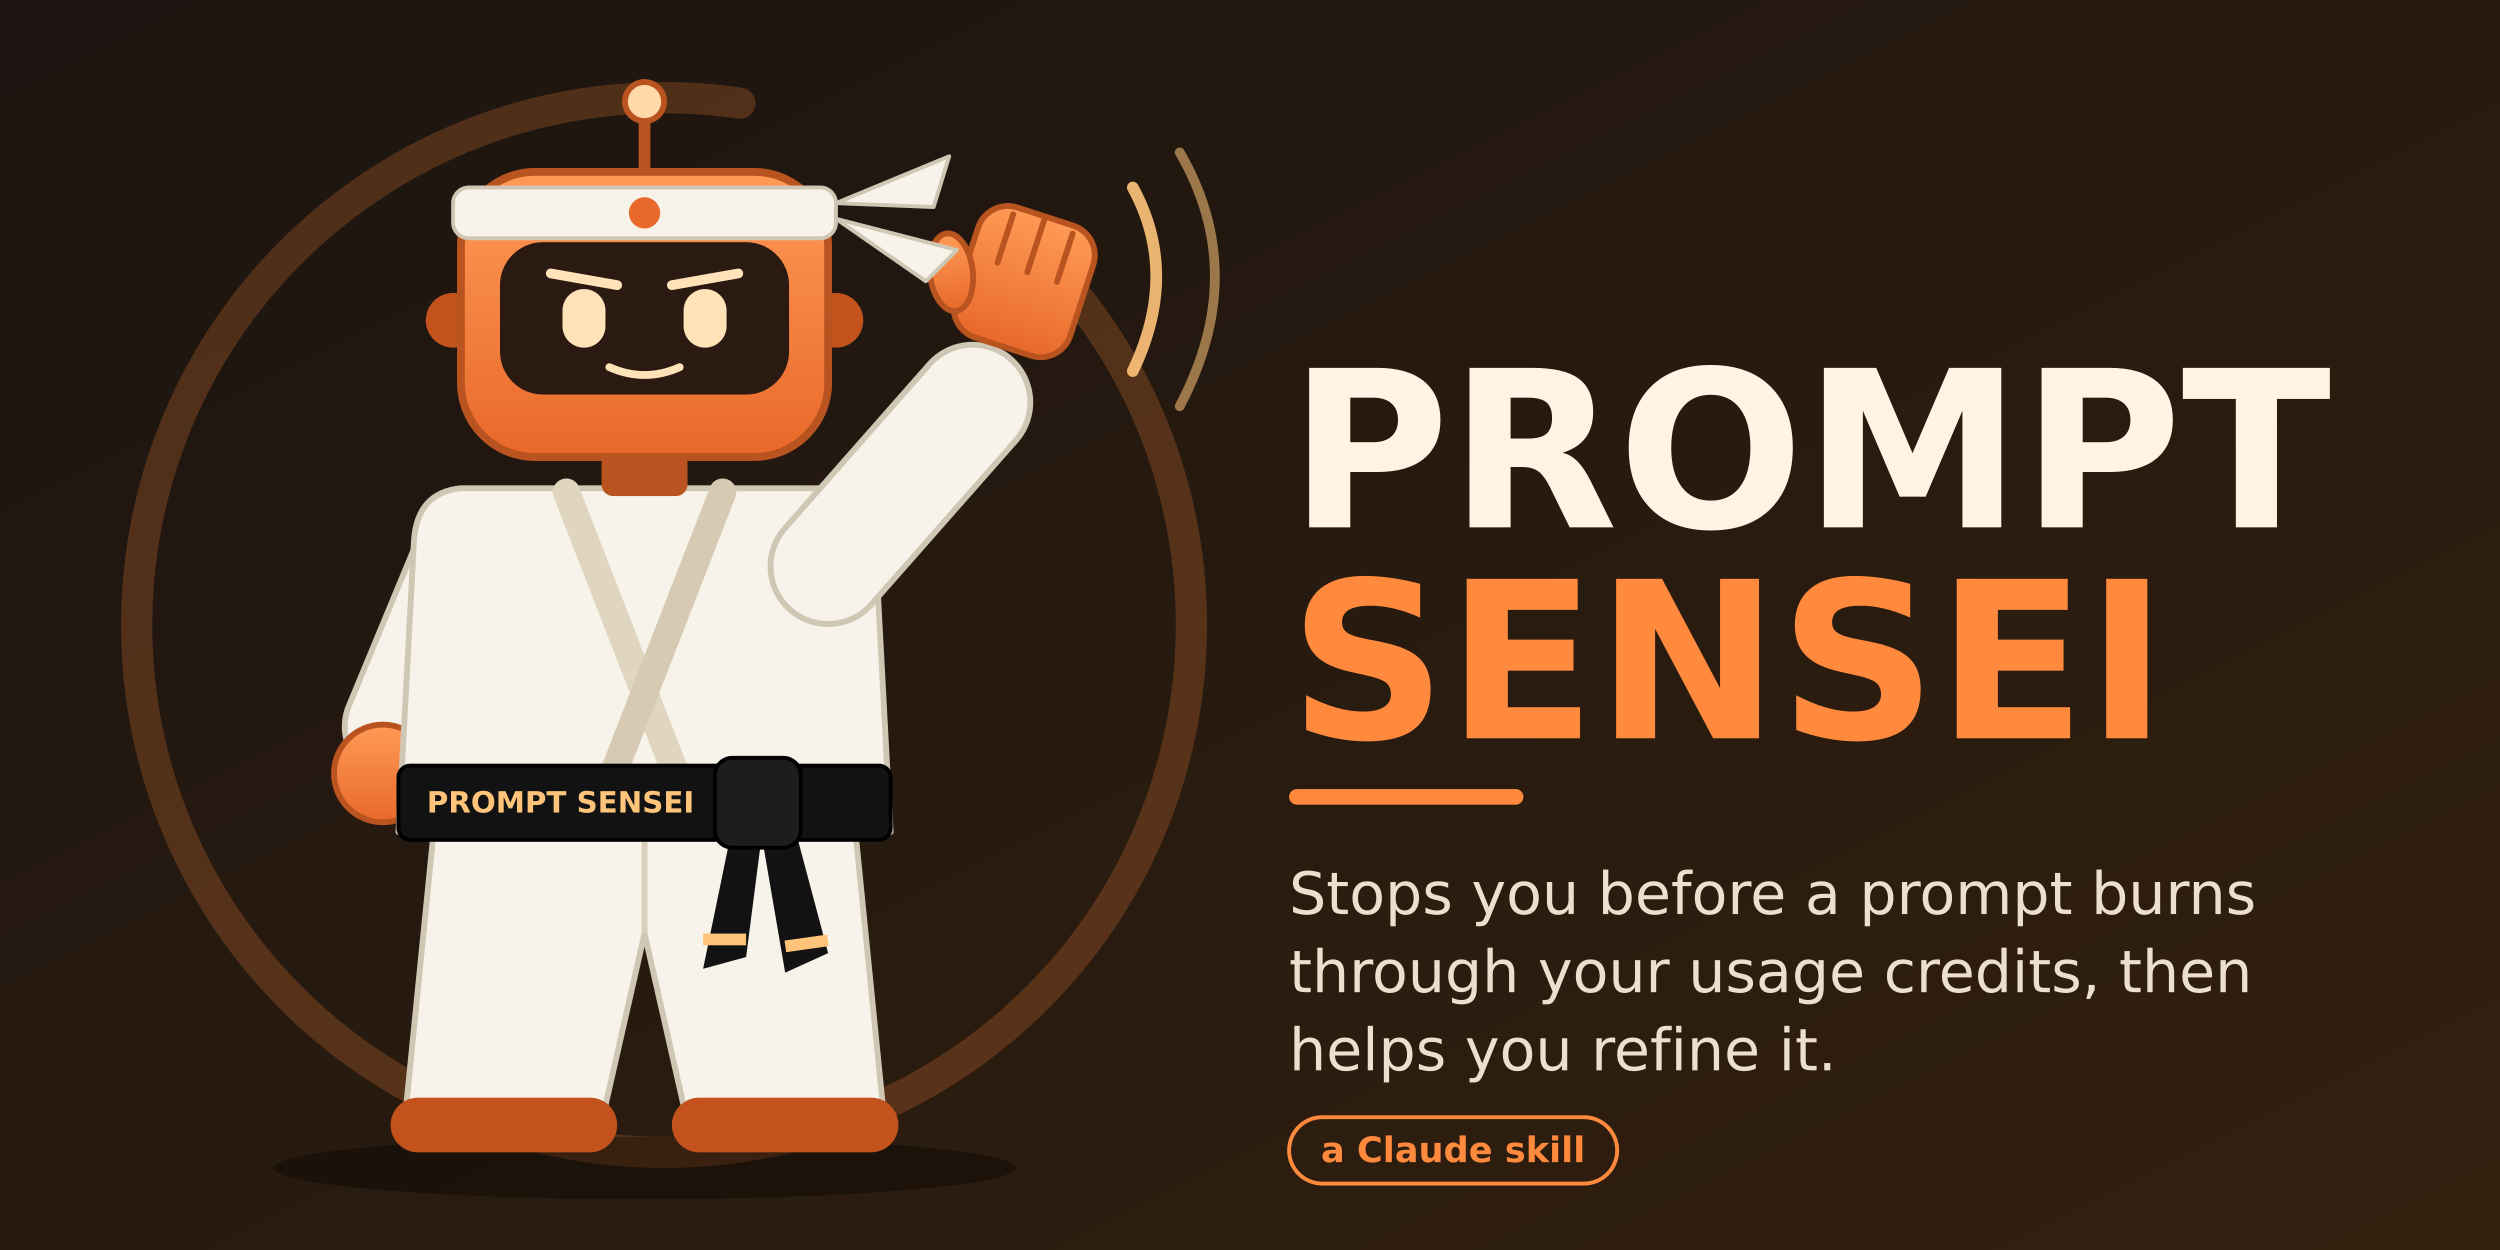
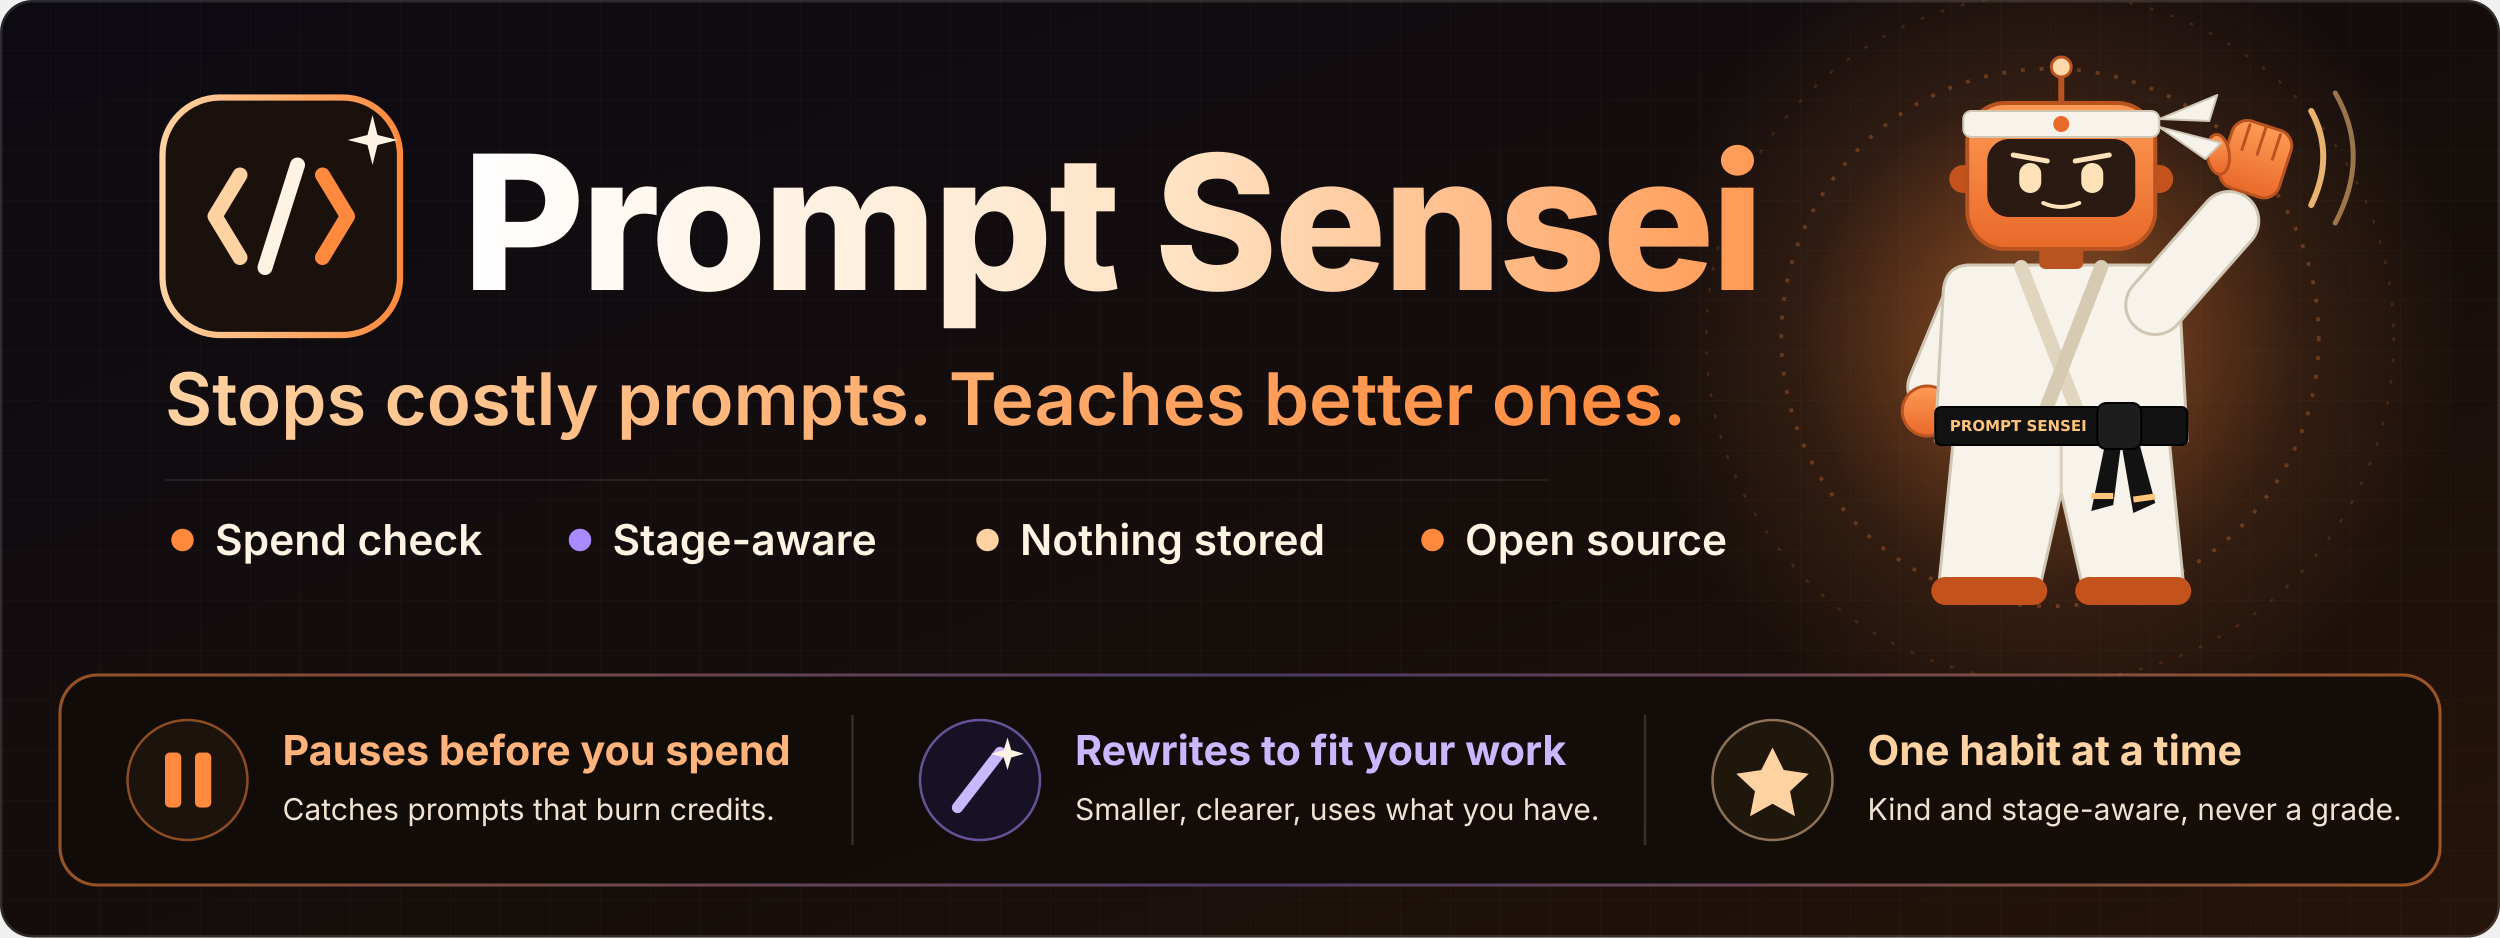
- <svg xmlns="http://www.w3.org/2000/svg" viewBox="0 0 1280 640" width="1280" height="640" role="img" aria-label="Prompt Sensei: an orange robot in a white gi with a black belt, hand raised to stop you before a prompt burns your usage credits">
+ <svg xmlns="http://www.w3.org/2000/svg" viewBox="0 0 2000 750" width="2000" height="750" role="img" aria-label="Prompt Sensei: a caring mentor that pauses costly prompts and teaches better ones. Spend check, stage-aware, nothing stored, open source.">
  <defs>
    <linearGradient id="bg" x1="0" y1="0" x2="1" y2="1">
-       <stop offset="0" stop-color="#1b1410" />
-       <stop offset="1" stop-color="#33200f" />
+       <stop offset="0" stop-color="#0d0a12" />
+       <stop offset=".6" stop-color="#160e0b" />
+       <stop offset="1" stop-color="#26140a" />
    </linearGradient>
    <linearGradient id="orange" x1="0" y1="0" x2="0" y2="1">
      <stop offset="0" stop-color="#ff9a55" />
      <stop offset="1" stop-color="#e8692a" />
    </linearGradient>
+     <linearGradient id="title" x1="0" y1="0" x2="1" y2="0">
+       <stop offset="0" stop-color="#ffffff" />
+       <stop offset=".55" stop-color="#ffe3c4" />
+       <stop offset="1" stop-color="#ff9a55" />
+     </linearGradient>
+     <linearGradient id="sub" x1="0" y1="0" x2="1" y2="0">
+       <stop offset="0" stop-color="#ffd2a1" />
+       <stop offset="1" stop-color="#ff8a3d" />
+     </linearGradient>
+     <radialGradient id="glow" cx=".5" cy=".5" r=".5">
+       <stop offset="0" stop-color="#ff8a3d" stop-opacity=".55" />
+       <stop offset=".6" stop-color="#ff8a3d" stop-opacity=".12" />
+       <stop offset="1" stop-color="#ff8a3d" stop-opacity="0" />
+     </radialGradient>
+     <pattern id="grid" width="40" height="40" patternUnits="userSpaceOnUse">
+       <path d="M40 0H0V40" fill="none" stroke="#ffffff" stroke-opacity=".035" />
+     </pattern>
+     <linearGradient id="panel" x1="0" y1="0" x2="1" y2="0">
+       <stop offset="0" stop-color="#ff8a3d" stop-opacity=".55" />
+       <stop offset=".5" stop-color="#a98bff" stop-opacity=".35" />
+       <stop offset="1" stop-color="#ff8a3d" stop-opacity=".55" />
+     </linearGradient>
  </defs>
-   <rect width="1280" height="640" fill="url(#bg)" />
-   <circle cx="340" cy="320" r="270" fill="none" stroke="#ff8a3d" stroke-opacity=".22" stroke-width="16" stroke-dasharray="1500 200" stroke-linecap="round" transform="rotate(-40 340 320)" />
-   <ellipse cx="330" cy="598" rx="190" ry="16" fill="#000" opacity=".35" />
-   <path d="M222 426 H438 L452 566 H350 L330 478 L310 566 H208 Z" fill="#f7f3ea" stroke="#cfc6b4" stroke-width="3" stroke-linejoin="round" />
-   <path d="M330 478 V430" stroke="#d9cfba" stroke-width="3" />
-   <rect x="200" y="562" width="116" height="28" rx="14" fill="#c4521d" />
-   <rect x="344" y="562" width="116" height="28" rx="14" fill="#c4521d" />
-   <line x1="238" y1="290" x2="204" y2="372" stroke="#cfc6b4" stroke-width="58" stroke-linecap="round" />
-   <line x1="238" y1="290" x2="204" y2="372" stroke="#f7f3ea" stroke-width="52" stroke-linecap="round" />
-   <circle cx="196" cy="396" r="25" fill="url(#orange)" stroke="#b9531f" stroke-width="3" />
-   <path d="M236 250 H424 Q446 252 448 276 L456 426 H204 L212 276 Q214 252 236 250 Z" fill="#f7f3ea" stroke="#cfc6b4" stroke-width="3" stroke-linejoin="round" />
-   <path d="M290 252 L346 396" stroke="#e0d6c0" stroke-width="14" stroke-linecap="round" />
-   <path d="M370 252 L314 396" stroke="#d6cbb2" stroke-width="14" stroke-linecap="round" />
-   <rect x="204" y="392" width="252" height="38" rx="6" fill="#121212" stroke="#000" stroke-width="2" />
-   <text x="287" y="416" text-anchor="middle" font-family="'Arial Black','DejaVu Sans',Arial,sans-serif" font-weight="900" font-size="15" fill="#ffc47a" textLength="128" lengthAdjust="spacingAndGlyphs">PROMPT SENSEI</text>
-   <path d="M374 428 L360 496 L382 490 L390 428 Z" fill="#121212" />
-   <path d="M390 428 L402 498 L424 488 L408 428 Z" fill="#121212" />
-   <rect x="366" y="388" width="44" height="46" rx="9" fill="#1d1d1d" stroke="#000" stroke-width="2" />
-   <rect x="360" y="478" width="22" height="6" fill="#ffc47a" />
-   <rect x="402" y="480" width="22" height="6" fill="#ffc47a" transform="rotate(-8 413 483)" />
-   <line x1="424" y1="290" x2="498" y2="206" stroke="#cfc6b4" stroke-width="62" stroke-linecap="round" />
-   <line x1="424" y1="290" x2="498" y2="206" stroke="#f7f3ea" stroke-width="56" stroke-linecap="round" />
-   <g transform="rotate(18 520 148)">
-     <rect x="492" y="108" width="62" height="70" rx="16" fill="url(#orange)" stroke="#b9531f" stroke-width="3" />
-     <path d="M507 112 V138 M523 108 V138 M539 112 V138" stroke="#b9531f" stroke-width="3" stroke-linecap="round" />
-     <ellipse cx="486" cy="150" rx="11" ry="20" fill="url(#orange)" stroke="#b9531f" stroke-width="3" transform="rotate(-25 486 150)" />
+   <rect width="2000" height="750" rx="26" fill="url(#bg)" />
+   <rect width="2000" height="750" rx="26" fill="url(#grid)" />
+   <rect x="1" y="1" width="1998" height="748" rx="25" fill="none" stroke="#ffffff" stroke-opacity=".12" stroke-width="2" />
+   <circle cx="1640" cy="270" r="330" fill="url(#glow)" />
+   <circle cx="1640" cy="270" r="215" fill="none" stroke="#ff8a3d" stroke-opacity=".28" stroke-width="3" stroke-dasharray="3 12" />
+   <circle cx="1640" cy="270" r="275" fill="none" stroke="#ff8a3d" stroke-opacity=".16" stroke-width="2" stroke-dasharray="3 14" />
+   <g transform="translate(1385 12) scale(.8)">
+     <path d="M222 426 H438 L452 566 H350 L330 478 L310 566 H208 Z" fill="#f7f3ea" stroke="#cfc6b4" stroke-width="3" stroke-linejoin="round" />
+     <path d="M330 478 V430" stroke="#d9cfba" stroke-width="3" />
+     <rect x="200" y="562" width="116" height="28" rx="14" fill="#c4521d" />
+     <rect x="344" y="562" width="116" height="28" rx="14" fill="#c4521d" />
+     <line x1="238" y1="290" x2="204" y2="372" stroke="#cfc6b4" stroke-width="58" stroke-linecap="round" />
+     <line x1="238" y1="290" x2="204" y2="372" stroke="#f7f3ea" stroke-width="52" stroke-linecap="round" />
+     <circle cx="196" cy="396" r="25" fill="url(#orange)" stroke="#b9531f" stroke-width="3" />
+     <path d="M236 250 H424 Q446 252 448 276 L456 426 H204 L212 276 Q214 252 236 250 Z" fill="#f7f3ea" stroke="#cfc6b4" stroke-width="3" stroke-linejoin="round" />
+     <path d="M290 252 L346 396" stroke="#e0d6c0" stroke-width="14" stroke-linecap="round" />
+     <path d="M370 252 L314 396" stroke="#d6cbb2" stroke-width="14" stroke-linecap="round" />
+     <rect x="204" y="392" width="252" height="38" rx="6" fill="#121212" stroke="#000" stroke-width="2" />
+     <text x="287" y="416" text-anchor="middle" font-family="'Arial Black','DejaVu Sans',Arial,sans-serif" font-weight="900" font-size="15" fill="#ffc47a" textLength="128" lengthAdjust="spacingAndGlyphs">PROMPT SENSEI</text>
+     <path d="M374 428 L360 496 L382 490 L390 428 Z" fill="#121212" />
+     <path d="M390 428 L402 498 L424 488 L408 428 Z" fill="#121212" />
+     <rect x="366" y="388" width="44" height="46" rx="9" fill="#1d1d1d" stroke="#000" stroke-width="2" />
+     <rect x="360" y="478" width="22" height="6" fill="#ffc47a" />
+     <rect x="402" y="480" width="22" height="6" fill="#ffc47a" transform="rotate(-8 413 483)" />
+     <line x1="424" y1="290" x2="498" y2="206" stroke="#cfc6b4" stroke-width="62" stroke-linecap="round" />
+     <line x1="424" y1="290" x2="498" y2="206" stroke="#f7f3ea" stroke-width="56" stroke-linecap="round" />
+     <g transform="rotate(18 520 148)">
+       <rect x="492" y="108" width="62" height="70" rx="16" fill="url(#orange)" stroke="#b9531f" stroke-width="3" />
+       <path d="M507 112 V138 M523 108 V138 M539 112 V138" stroke="#b9531f" stroke-width="3" stroke-linecap="round" />
+       <ellipse cx="486" cy="150" rx="11" ry="20" fill="url(#orange)" stroke="#b9531f" stroke-width="3" transform="rotate(-25 486 150)" />
+     </g>
+     <path d="M580 96 Q604 140 580 190" fill="none" stroke="#ffc47a" stroke-width="6" stroke-linecap="round" opacity=".9" />
+     <path d="M604 78 Q640 140 604 208" fill="none" stroke="#ffc47a" stroke-width="5" stroke-linecap="round" opacity=".55" />
+     <rect x="308" y="226" width="44" height="28" rx="6" fill="#b9531f" />
+     <line x1="330" y1="90" x2="330" y2="60" stroke="#b9531f" stroke-width="6" stroke-linecap="round" />
+     <circle cx="330" cy="52" r="10" fill="#ffd9a8" stroke="#b9531f" stroke-width="3" />
+     <circle cx="232" cy="164" r="14" fill="#c4521d" />
+     <circle cx="428" cy="164" r="14" fill="#c4521d" />
+     <rect x="236" y="88" width="188" height="146" rx="38" fill="url(#orange)" stroke="#b9531f" stroke-width="4" />
+     <rect x="256" y="124" width="148" height="78" rx="22" fill="#2a1a12" />
+     <rect x="288" y="148" width="22" height="30" rx="11" fill="#ffe2b8" />
+     <rect x="350" y="148" width="22" height="30" rx="11" fill="#ffe2b8" />
+     <path d="M282 140 L316 146 M378 140 L344 146" stroke="#ffe2b8" stroke-width="5" stroke-linecap="round" />
+     <path d="M312 188 Q330 196 348 188" fill="none" stroke="#ffe2b8" stroke-width="4" stroke-linecap="round" />
+     <rect x="232" y="96" width="196" height="26" rx="8" fill="#f7f3ea" stroke="#cfc6b4" stroke-width="2" />
+     <circle cx="330" cy="109" r="8" fill="#e8692a" />
+     <path d="M428 104 L486 80 L478 106 Z" fill="#f7f3ea" stroke="#cfc6b4" stroke-width="2" stroke-linejoin="round" />
+     <path d="M428 112 L490 128 L474 144 Z" fill="#f7f3ea" stroke="#cfc6b4" stroke-width="2" stroke-linejoin="round" />
  </g>
-   <path d="M580 96 Q604 140 580 190" fill="none" stroke="#ffc47a" stroke-width="6" stroke-linecap="round" opacity=".9" />
-   <path d="M604 78 Q640 140 604 208" fill="none" stroke="#ffc47a" stroke-width="5" stroke-linecap="round" opacity=".55" />
-   <rect x="308" y="226" width="44" height="28" rx="6" fill="#b9531f" />
-   <line x1="330" y1="90" x2="330" y2="60" stroke="#b9531f" stroke-width="6" stroke-linecap="round" />
-   <circle cx="330" cy="52" r="10" fill="#ffd9a8" stroke="#b9531f" stroke-width="3" />
-   <circle cx="232" cy="164" r="14" fill="#c4521d" />
-   <circle cx="428" cy="164" r="14" fill="#c4521d" />
-   <rect x="236" y="88" width="188" height="146" rx="38" fill="url(#orange)" stroke="#b9531f" stroke-width="4" />
-   <rect x="256" y="124" width="148" height="78" rx="22" fill="#2a1a12" />
-   <rect x="288" y="148" width="22" height="30" rx="11" fill="#ffe2b8" />
-   <rect x="350" y="148" width="22" height="30" rx="11" fill="#ffe2b8" />
-   <path d="M282 140 L316 146 M378 140 L344 146" stroke="#ffe2b8" stroke-width="5" stroke-linecap="round" />
-   <path d="M312 188 Q330 196 348 188" fill="none" stroke="#ffe2b8" stroke-width="4" stroke-linecap="round" />
-   <rect x="232" y="96" width="196" height="26" rx="8" fill="#f7f3ea" stroke="#cfc6b4" stroke-width="2" />
-   <circle cx="330" cy="109" r="8" fill="#e8692a" />
-   <path d="M428 104 L486 80 L478 106 Z" fill="#f7f3ea" stroke="#cfc6b4" stroke-width="2" stroke-linejoin="round" />
-   <path d="M428 112 L490 128 L474 144 Z" fill="#f7f3ea" stroke="#cfc6b4" stroke-width="2" stroke-linejoin="round" />
-   <g font-family="'Arial Black','DejaVu Sans',Impact,Arial,sans-serif" font-weight="900">
-     <text x="660" y="270" font-size="112" fill="#fff4e4" textLength="560" lengthAdjust="spacingAndGlyphs">PROMPT</text>
-     <text x="660" y="378" font-size="112" fill="#ff8a3d" textLength="560" lengthAdjust="spacingAndGlyphs">SENSEI</text>
+   <g transform="translate(130 78)">
+     <rect width="190" height="190" rx="46" fill="#1a110c" stroke="url(#sub)" stroke-width="5" />
+     <path d="M62 62 L42 95 L62 128" fill="none" stroke="#ffd2a1" stroke-width="12" stroke-linecap="round" stroke-linejoin="round" />
+     <path d="M128 62 L148 95 L128 128" fill="none" stroke="#ff8a3d" stroke-width="12" stroke-linecap="round" stroke-linejoin="round" />
+     <path d="M108 54 L82 136" stroke="#fff4e4" stroke-width="12" stroke-linecap="round" />
+     <path d="M168 14 L172 30 L188 34 L172 38 L168 54 L164 38 L148 34 L164 30 Z" fill="#fff4e4" />
  </g>
-   <rect x="660" y="404" width="120" height="8" rx="4" fill="#ff8a3d" />
-   <g font-family="'DejaVu Sans',Arial,sans-serif" font-size="30" fill="#ecdfcc">
-     <text x="660" y="468">Stops you before a prompt burns</text>
-     <text x="660" y="508">through your usage credits, then</text>
-     <text x="660" y="548">helps you refine it.</text>
+   <text x="370" y="232" font-family="Inter,'Helvetica Neue',Arial,'DejaVu Sans',sans-serif" font-weight="800" font-size="150" fill="url(#title)" letter-spacing="-3">Prompt Sensei</text>
+   <text x="132" y="340" font-family="Inter,'Helvetica Neue',Arial,'DejaVu Sans',sans-serif" font-weight="600" font-size="58" fill="url(#sub)">Stops costly prompts. Teaches better ones.</text>
+   <line x1="132" y1="384" x2="1240" y2="384" stroke="#fff" stroke-opacity=".12" />
+   <g font-family="Inter,'Helvetica Neue',Arial,'DejaVu Sans',sans-serif" font-weight="600" font-size="34" fill="#fff4e4">
+     <circle cx="146" cy="432" r="9" fill="#ff8a3d" />
+     <text x="172" y="444">Spend check</text>
+     <circle cx="464" cy="432" r="9" fill="#a98bff" />
+     <text x="490" y="444">Stage-aware</text>
+     <circle cx="790" cy="432" r="9" fill="#ffd2a1" />
+     <text x="816" y="444">Nothing stored</text>
+     <circle cx="1146" cy="432" r="9" fill="#ff8a3d" />
+     <text x="1172" y="444">Open source</text>
  </g>
-   <rect x="660" y="572" width="168" height="34" rx="17" fill="none" stroke="#ff8a3d" stroke-width="2" />
-   <text x="744" y="595" text-anchor="middle" font-family="'DejaVu Sans',Arial,sans-serif" font-size="18" font-weight="700" fill="#ff8a3d">a Claude skill</text>
+   <rect x="48" y="540" width="1904" height="168" rx="30" fill="#120c09" fill-opacity=".85" stroke="url(#panel)" stroke-width="2.5" />
+   <line x1="682" y1="572" x2="682" y2="676" stroke="#fff" stroke-opacity=".14" stroke-width="2" />
+   <line x1="1316" y1="572" x2="1316" y2="676" stroke="#fff" stroke-opacity=".14" stroke-width="2" />
+   <g font-family="Inter,'Helvetica Neue',Arial,'DejaVu Sans',sans-serif">
+     <circle cx="150" cy="624" r="48" fill="#1d130d" stroke="#ff8a3d" stroke-opacity=".5" stroke-width="2" />
+     <rect x="132" y="602" width="13" height="44" rx="4" fill="#ff8a3d" />
+     <rect x="156" y="602" width="13" height="44" rx="4" fill="#ff8a3d" />
+     <text x="226" y="612" font-weight="700" font-size="33" fill="#ffb27a">Pauses before you spend</text>
+     <text x="226" y="656" font-size="24" fill="#f1e3d3">Catches prompts that burn credits.</text>
+     <circle cx="784" cy="624" r="48" fill="#171126" stroke="#a98bff" stroke-opacity=".55" stroke-width="2" />
+     <path d="M766 646 L800 602" stroke="#c9b8ff" stroke-width="9" stroke-linecap="round" />
+     <path d="M806 590 L809 600 L819 603 L809 606 L806 616 L803 606 L793 603 L803 600 Z" fill="#fff4e4" />
+     <text x="860" y="612" font-weight="700" font-size="33" fill="#c9b8ff">Rewrites to fit your work</text>
+     <text x="860" y="656" font-size="24" fill="#f1e3d3">Smaller, clearer, uses what you have.</text>
+     <circle cx="1418" cy="624" r="48" fill="#1f160c" stroke="#ffd2a1" stroke-opacity=".5" stroke-width="2" />
+     <path d="M1418 598 L1427 616 L1447 619 L1432 633 L1436 653 L1418 643 L1400 653 L1404 633 L1389 619 L1409 616 Z" fill="#ffd2a1" />
+     <text x="1494" y="612" font-weight="700" font-size="33" fill="#ffd2a1">One habit at a time</text>
+     <text x="1494" y="656" font-size="24" fill="#f1e3d3">Kind and stage-aware, never a grade.</text>
+   </g>
</svg>
